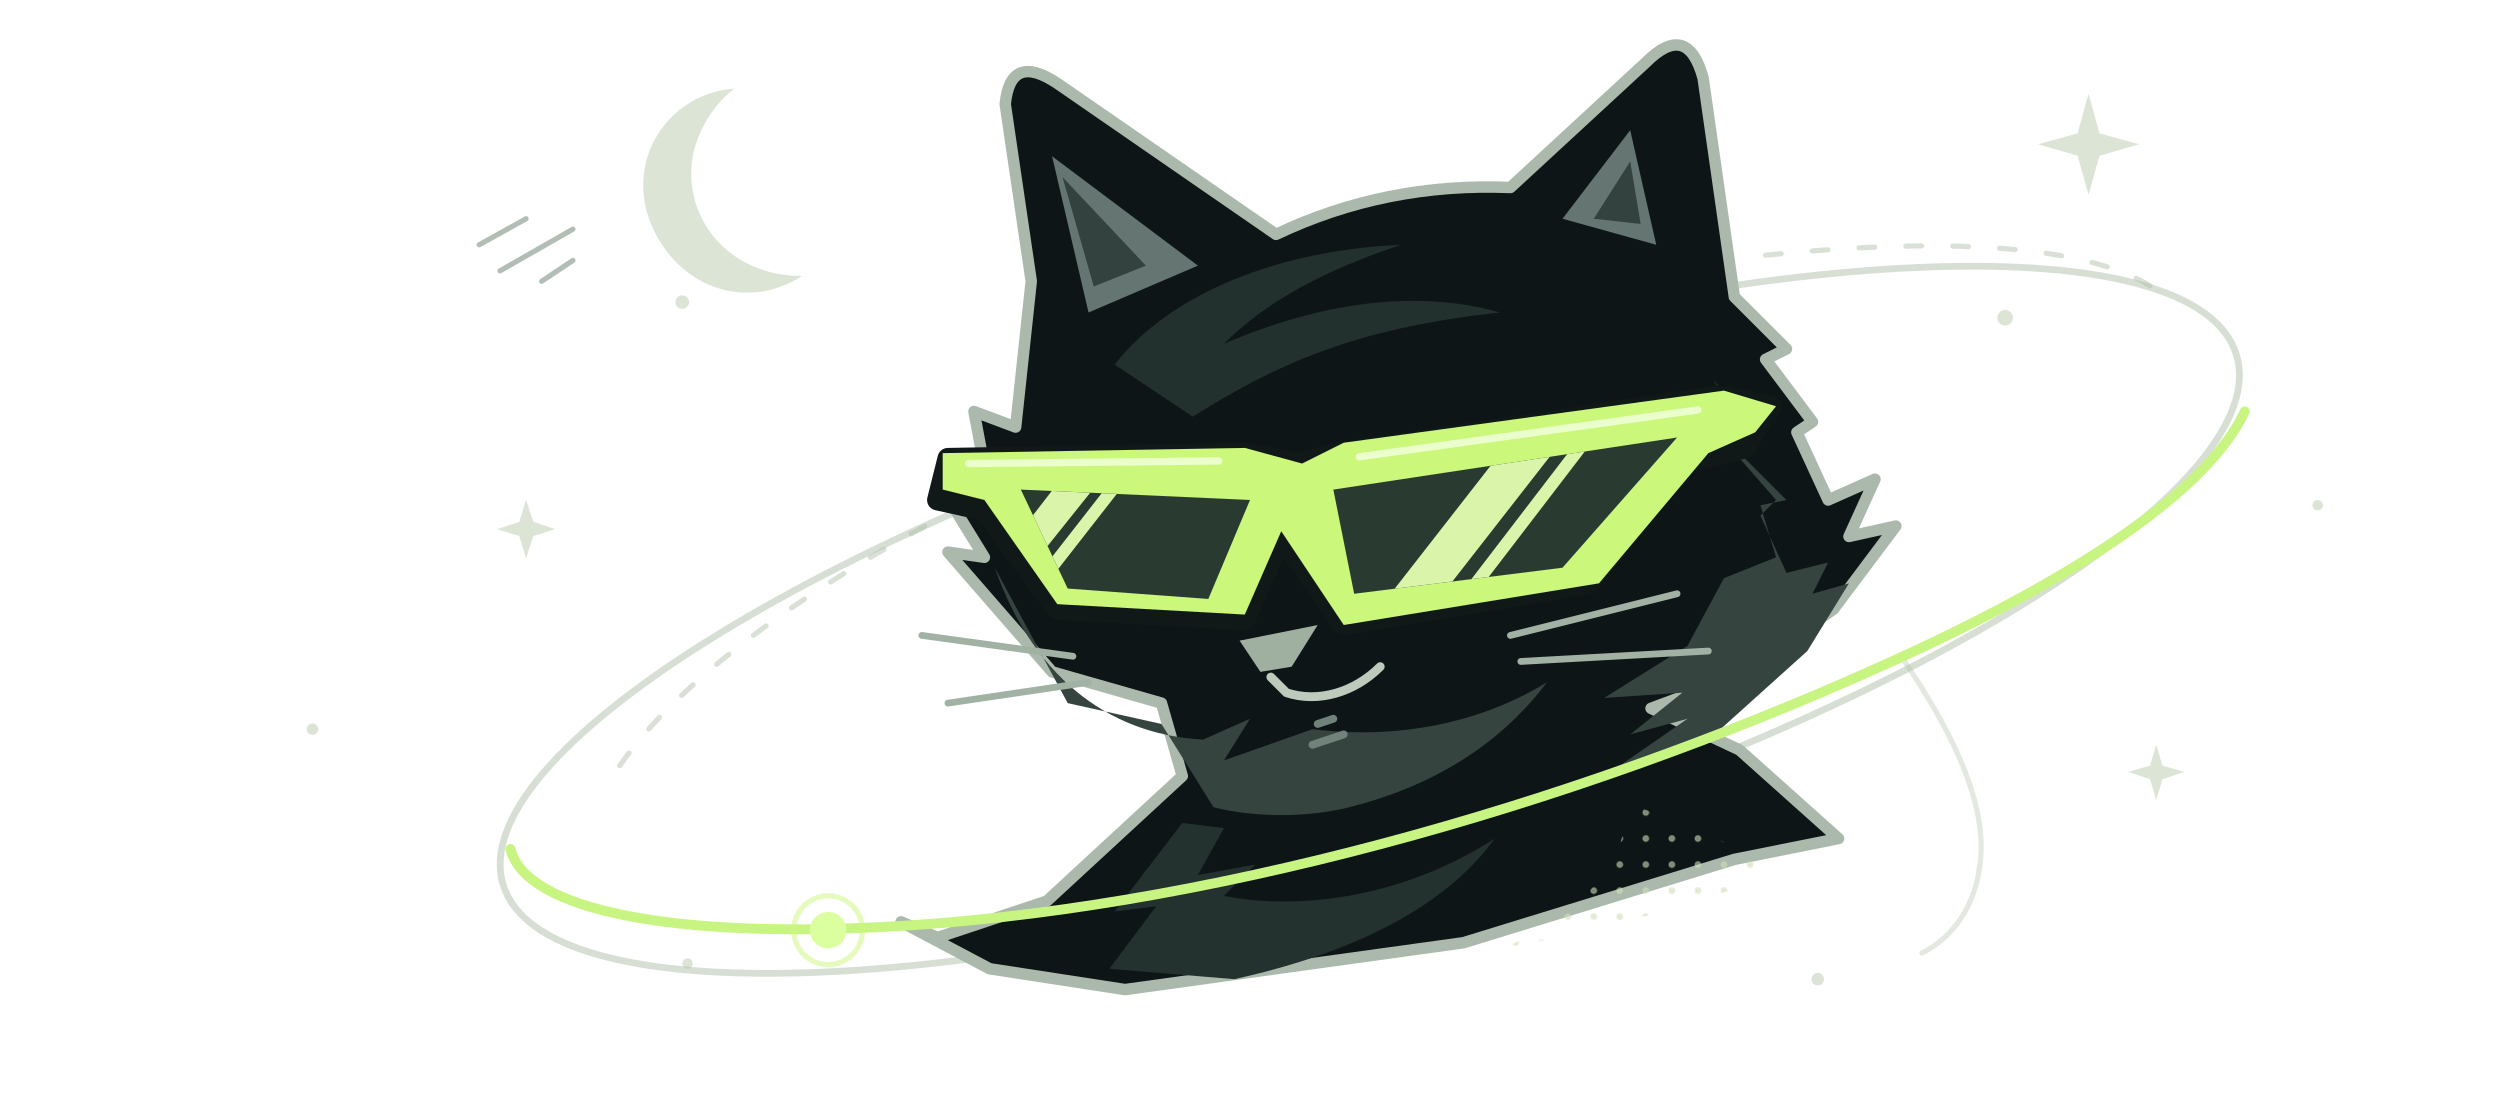
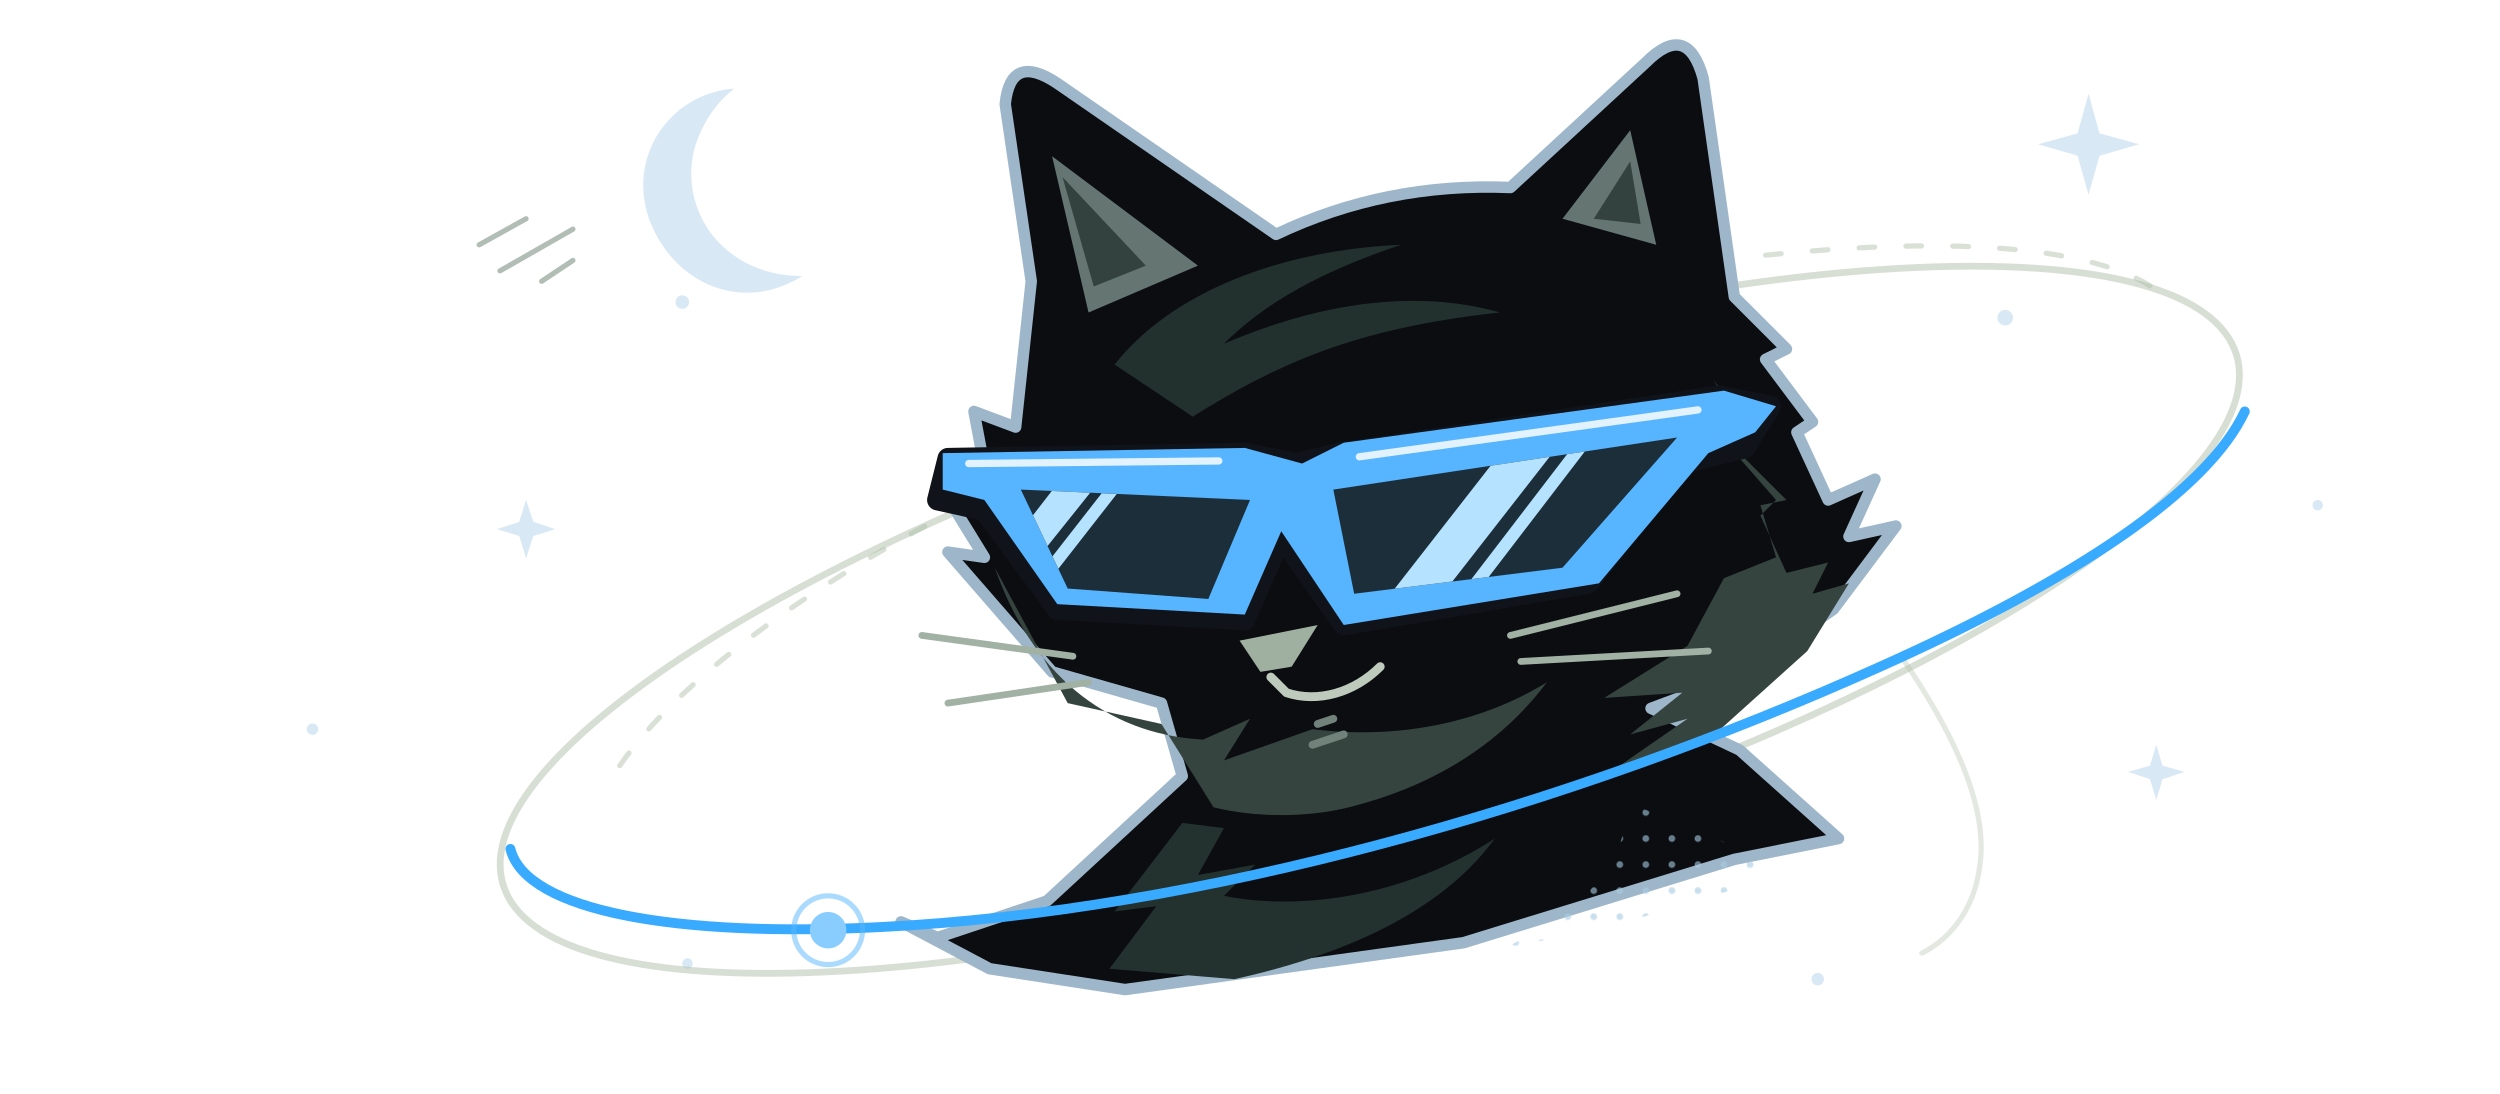
<svg xmlns="http://www.w3.org/2000/svg" viewBox="0 0 480 210" fill="none" aria-hidden="true" focusable="false">
  <defs>
    <pattern id="kito-dots" x="0" y="0" width="5" height="5" patternUnits="userSpaceOnUse">
-       <circle cx="1" cy="1" r=".65" fill="#CDDBB7" />
+       <circle cx="1" cy="1" r=".65" fill="#A5C8DE" />
    </pattern>
    <clipPath id="kito-lens">
      <path d="m196 94 44 2-8 19-27-2zm60 0 66-10-22 25-40 5z" />
    </clipPath>
  </defs>
-   <g fill="#DCE4D6">
+   <g fill="#D9E8F5">
    <path d="m401 18 2.1 7.6 7.6 2.1-7.6 2.2-2.1 7.5-2.1-7.5-7.6-2.2 7.6-2.1z" />
    <path d="m101 96 1.4 4.2 4.2 1.4-4.2 1.3-1.4 4.3-1.3-4.3-4.3-1.3 4.3-1.4z" />
    <path d="m414 143 1.2 4 4.2 1.2-4.2 1.4-1.2 4-1.2-4-4.2-1.4 4.2-1.2z" />
    <circle cx="60" cy="140" r="1.1" />
    <circle cx="131" cy="58" r="1.3" />
    <circle cx="385" cy="61" r="1.5" />
    <circle cx="349" cy="188" r="1.2" />
    <circle cx="445" cy="97" r="1" />
    <circle cx="132" cy="185" r="1" />
    <path d="M141 17c-13 1-21 14-16 26s18 17 29 10c-14 0-23-11-21-23 1-5 4-10 8-13Z" />
  </g>
  <g stroke="#ADBEA7" stroke-linecap="round">
    <ellipse cx="263" cy="119" rx="174" ry="47" transform="rotate(-17 263 119)" opacity=".49" stroke-width="1.3" />
    <path d="M119 147c11-16 36-35 72-53m148-45c39-4 63-1 74 6" stroke-dasharray="3 6" opacity=".46" />
    <path d="M365 126c11 16 17 30 15 41-1 7-5 13-11 16" opacity=".34" />
  </g>
  <g stroke-linejoin="round" stroke-linecap="round">
-     <path d="m180 180 21-7 26-24-4-14-21-6-20-23 7 1-8-13 9 1-3-16 8 3 3-28-5-34q1-10 10-4l42 29q21-10 45-9l26-24q8-8 11 3l6 42 10 10-4 2 9 12-3 2 6 13 9-4-5 11 9-2-12 16-19 13-16 6 17 8 19 17-20 4-52 16-65 9-26-4-17-9z" fill="#0D1516" stroke="#AAB9AB" stroke-width="2.2" />
+     <path d="m180 180 21-7 26-24-4-14-21-6-20-23 7 1-8-13 9 1-3-16 8 3 3-28-5-34q1-10 10-4l42 29q21-10 45-9l26-24q8-8 11 3l6 42 10 10-4 2 9 12-3 2 6 13 9-4-5 11 9-2-12 16-19 13-16 6 17 8 19 17-20 4-52 16-65 9-26-4-17-9z" fill="#0B0D11" stroke="#9EB6C9" stroke-width="2.2" />
    <path d="m202 30 28 21-21 9zm111-5-13 17 18 5z" fill="#647572" />
    <path d="m204 34 16 17-10 4zm109-3-7 11 9 1z" fill="#33413F" />
    <path d="M214 70c11-14 32-22 55-23-15 5-26 11-34 19 21-9 39-10 53-6-28 3-43 10-59 20z" fill="#22302E" />
    <path d="m329 73 9 11-5 2 10 10-5 1 3 10-10 4-7 13-16 10 15-1-10 8 11-3-13 9 16-4 20-18 8-13-7 2 3-6-8 2-5-11 3-3-7-8 3-2z" fill="#35443F" />
    <path d="M191 109c7 20 21 32 40 33l9-4-5 8 17-6c16 2 32-1 45-9-9 12-22 20-38 24-8 2-18 2-26 0l-10-16-18-4z" fill="#35443F" />
    <path d="m227 158-13 17 8-1-9 12 24 2c27-6 42-16 50-27-17 11-37 14-52 11l6-6-11 2 5-9z" fill="#23312F" />
    <path d="m312 154 16 6 14 8-33 10-20 4c16-8 24-17 23-28Z" fill="url(#kito-dots)" opacity=".6" />
-     <path d="m182 88 57-1 10 2 8-2 73-11 10 2-5 8-12 3-18 23-47 8-12-17-7 16-36-2-14-19-9-2z" fill="#0A1313" stroke="#111918" stroke-width="4" />
-     <path d="m181 87 58-1 11 3 8-4 73-10 10 3-4 5-9 4-21 25-49 8-12-18-7 16-36-2-14-20-8-2z" fill="#CBF77B" />
-     <path d="m196 94 44 2-8 19-27-2zm60 0 66-10-22 25-40 5z" fill="#293B31" />
-     <g clip-path="url(#kito-lens)" fill="#DAF5AA">
+     <path d="m182 88 57-1 10 2 8-2 73-11 10 2-5 8-12 3-18 23-47 8-12-17-7 16-36-2-14-19-9-2z" fill="#07090C" stroke="#101319" stroke-width="4" />
+     <path d="m181 87 58-1 11 3 8-4 73-10 10 3-4 5-9 4-21 25-49 8-12-18-7 16-36-2-14-20-8-2z" fill="#57B5FF" />
+     <path d="m196 94 44 2-8 19-27-2zm60 0 66-10-22 25-40 5z" fill="#1B2E3A" />
+     <g clip-path="url(#kito-lens)" fill="#B5E2FF">
      <path d="m182 120 31-40h8l-32 40zm9 1 32-41h3l-32 41zm69 2 39-50h10l-39 50zm15-2 36-47h3l-36 47z" />
    </g>
-     <path d="m186 89 48-.5m27-.8 65-9" stroke="#EBFFCC" stroke-width="1.4" />
+     <path d="m186 89 48-.5m27-.8 65-9" stroke="#E2F3FF" stroke-width="1.4" />
    <path d="m238 123 15-3-5 8-6 1z" fill="#9FB0A1" />
    <path d="m244 130 3 3c6 2 13 0 18-5" stroke="#BECABC" stroke-width="1.7" />
    <path d="m206 126-29-4m32 9-27 4m108-13 32-8m-30 13 36-2" stroke="#A1B1A4" stroke-width="1.3" />
    <path d="m252 143 6-2m-5-2 3-1" stroke="#71827B" stroke-width="1.5" />
  </g>
-   <path d="M98 163c3 12 32 17 71 15 61-3 132-23 192-50 38-17 63-34 70-49" stroke="#C8F582" stroke-width="1.9" stroke-linecap="round" />
-   <circle cx="159" cy="178.6" r="3.5" fill="#DBFF9E" />
-   <circle cx="159" cy="178.6" r="6.6" stroke="#CBF77B" opacity=".5" />
+   <path d="M98 163c3 12 32 17 71 15 61-3 132-23 192-50 38-17 63-34 70-49" stroke="#38AAFF" stroke-width="1.9" stroke-linecap="round" />
+   <circle cx="159" cy="178.6" r="3.5" fill="#89CDFF" />
+   <circle cx="159" cy="178.6" r="6.6" stroke="#57B5FF" opacity=".5" />
  <path d="m92 47 9-5m-5 10 14-8m-6 10 6-4" stroke="#8C9E91" opacity=".67" stroke-linecap="round" />
</svg>
